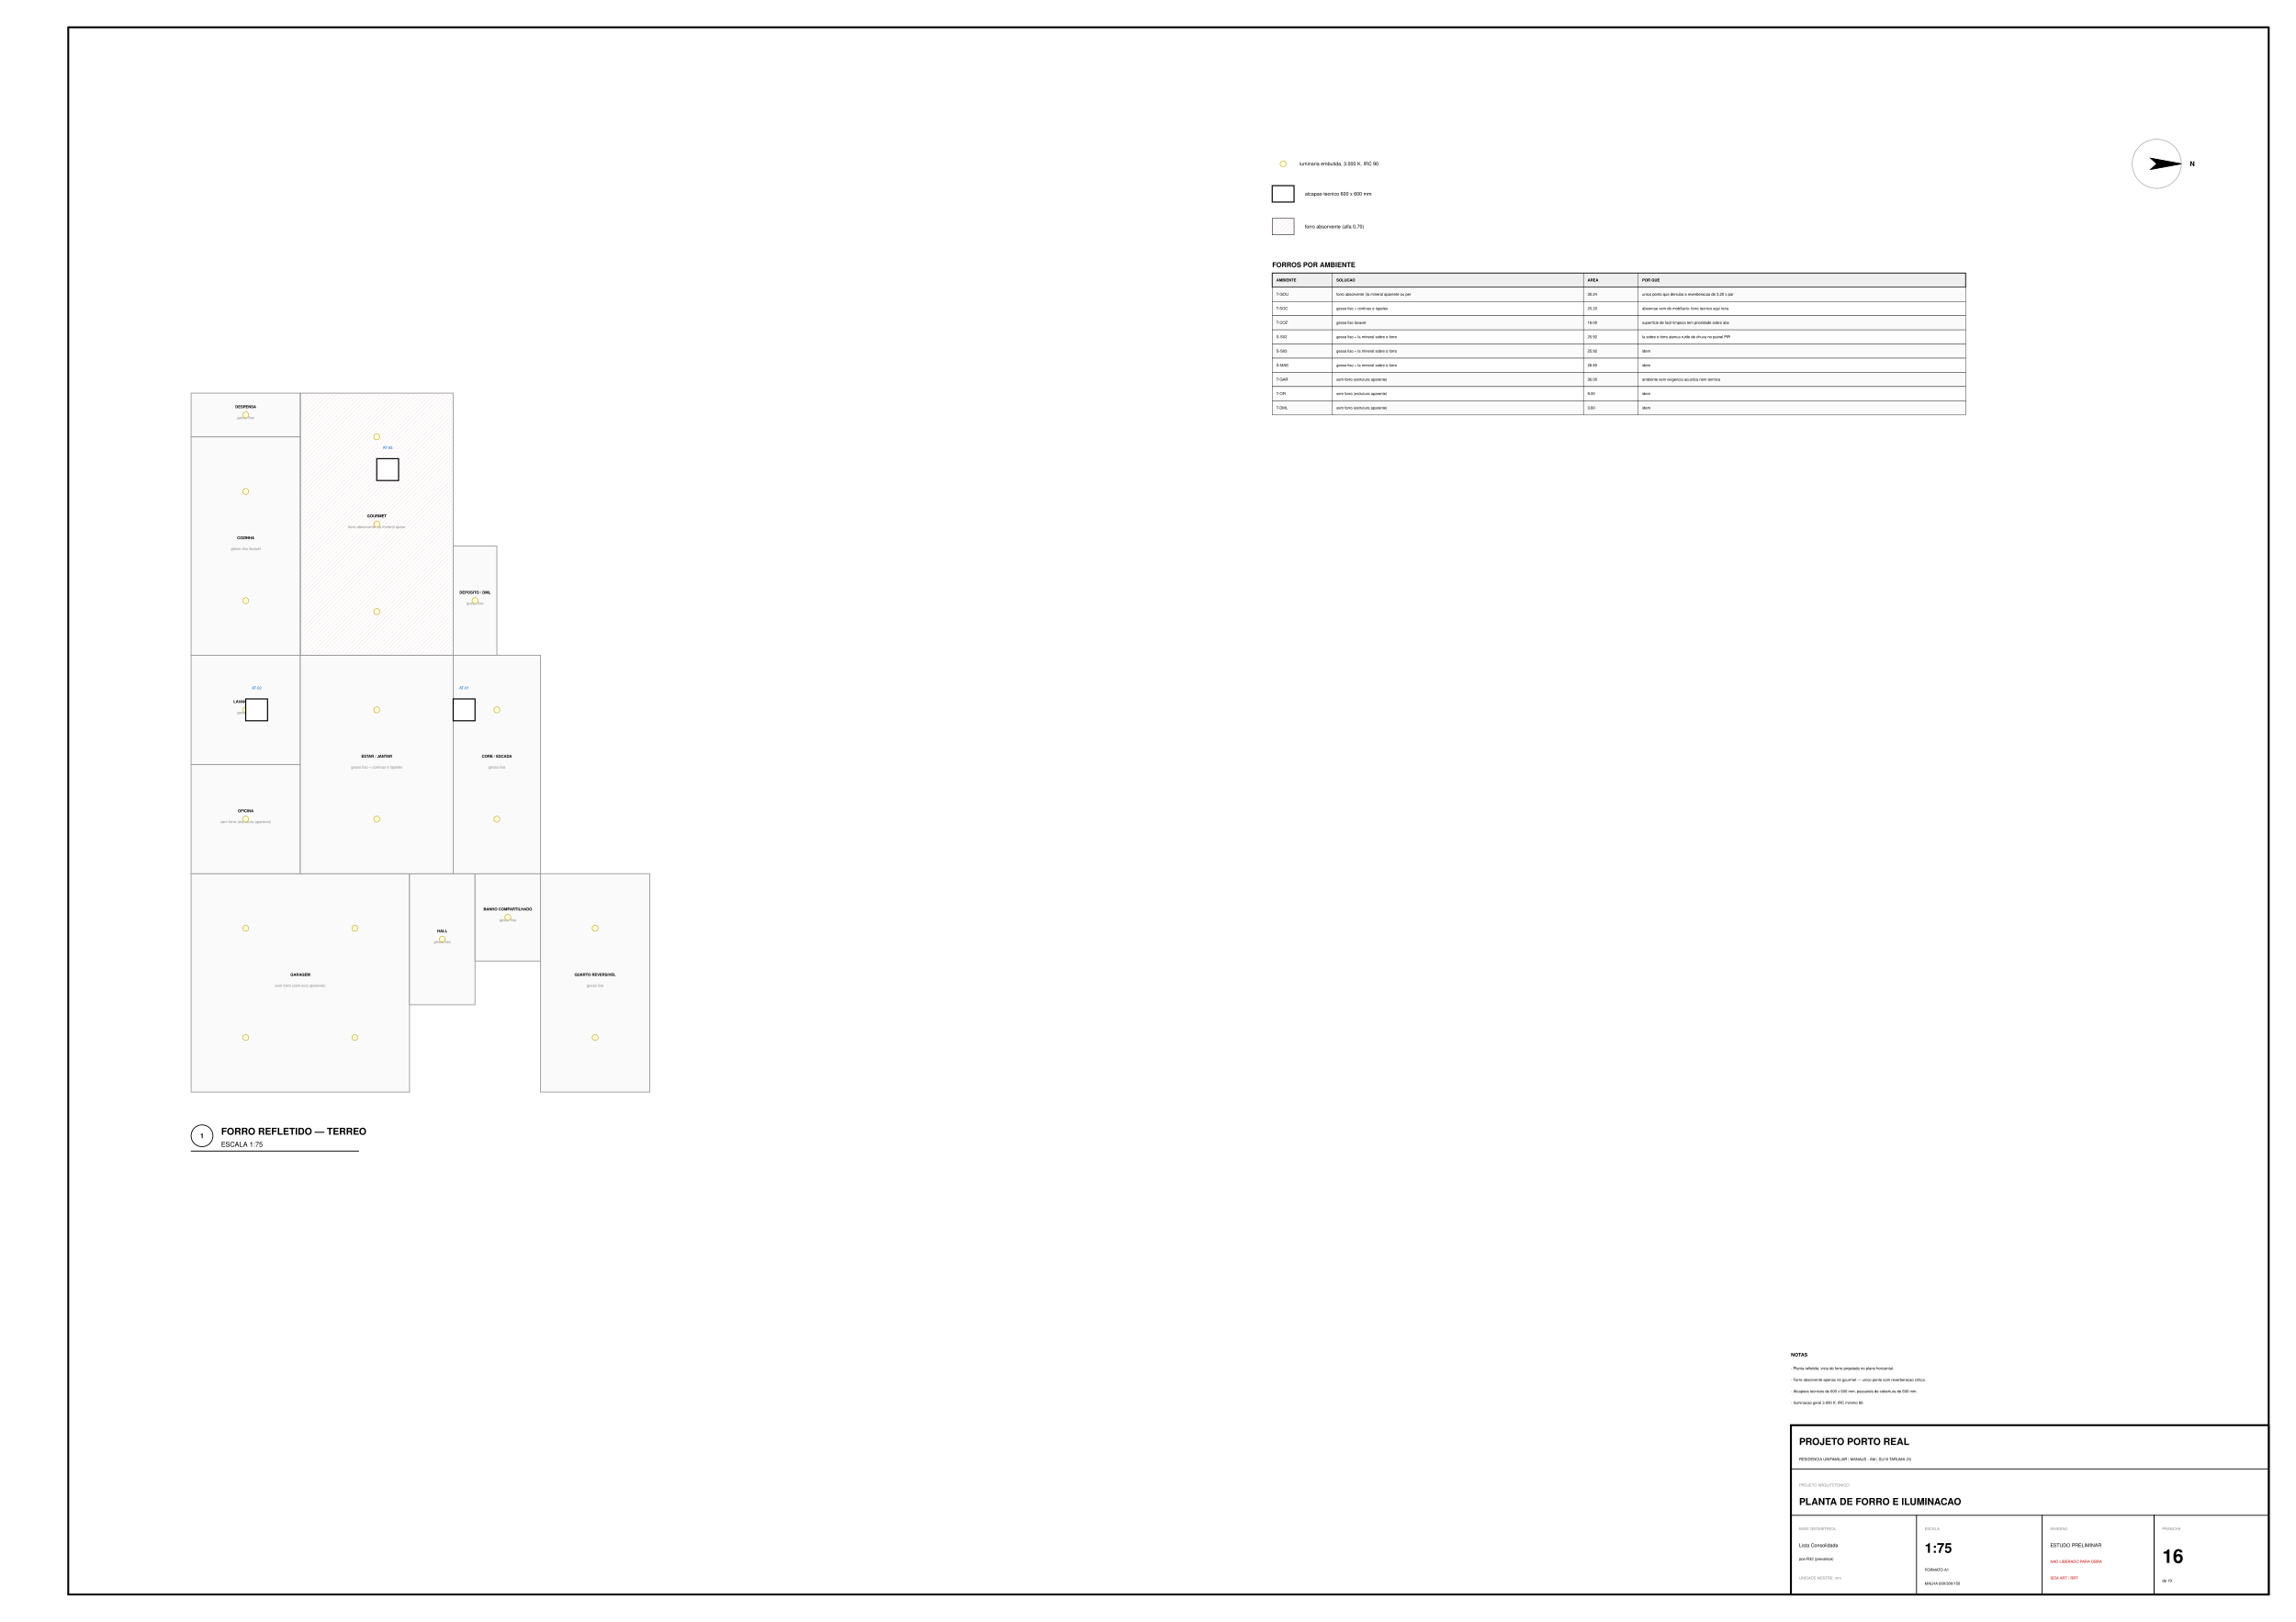
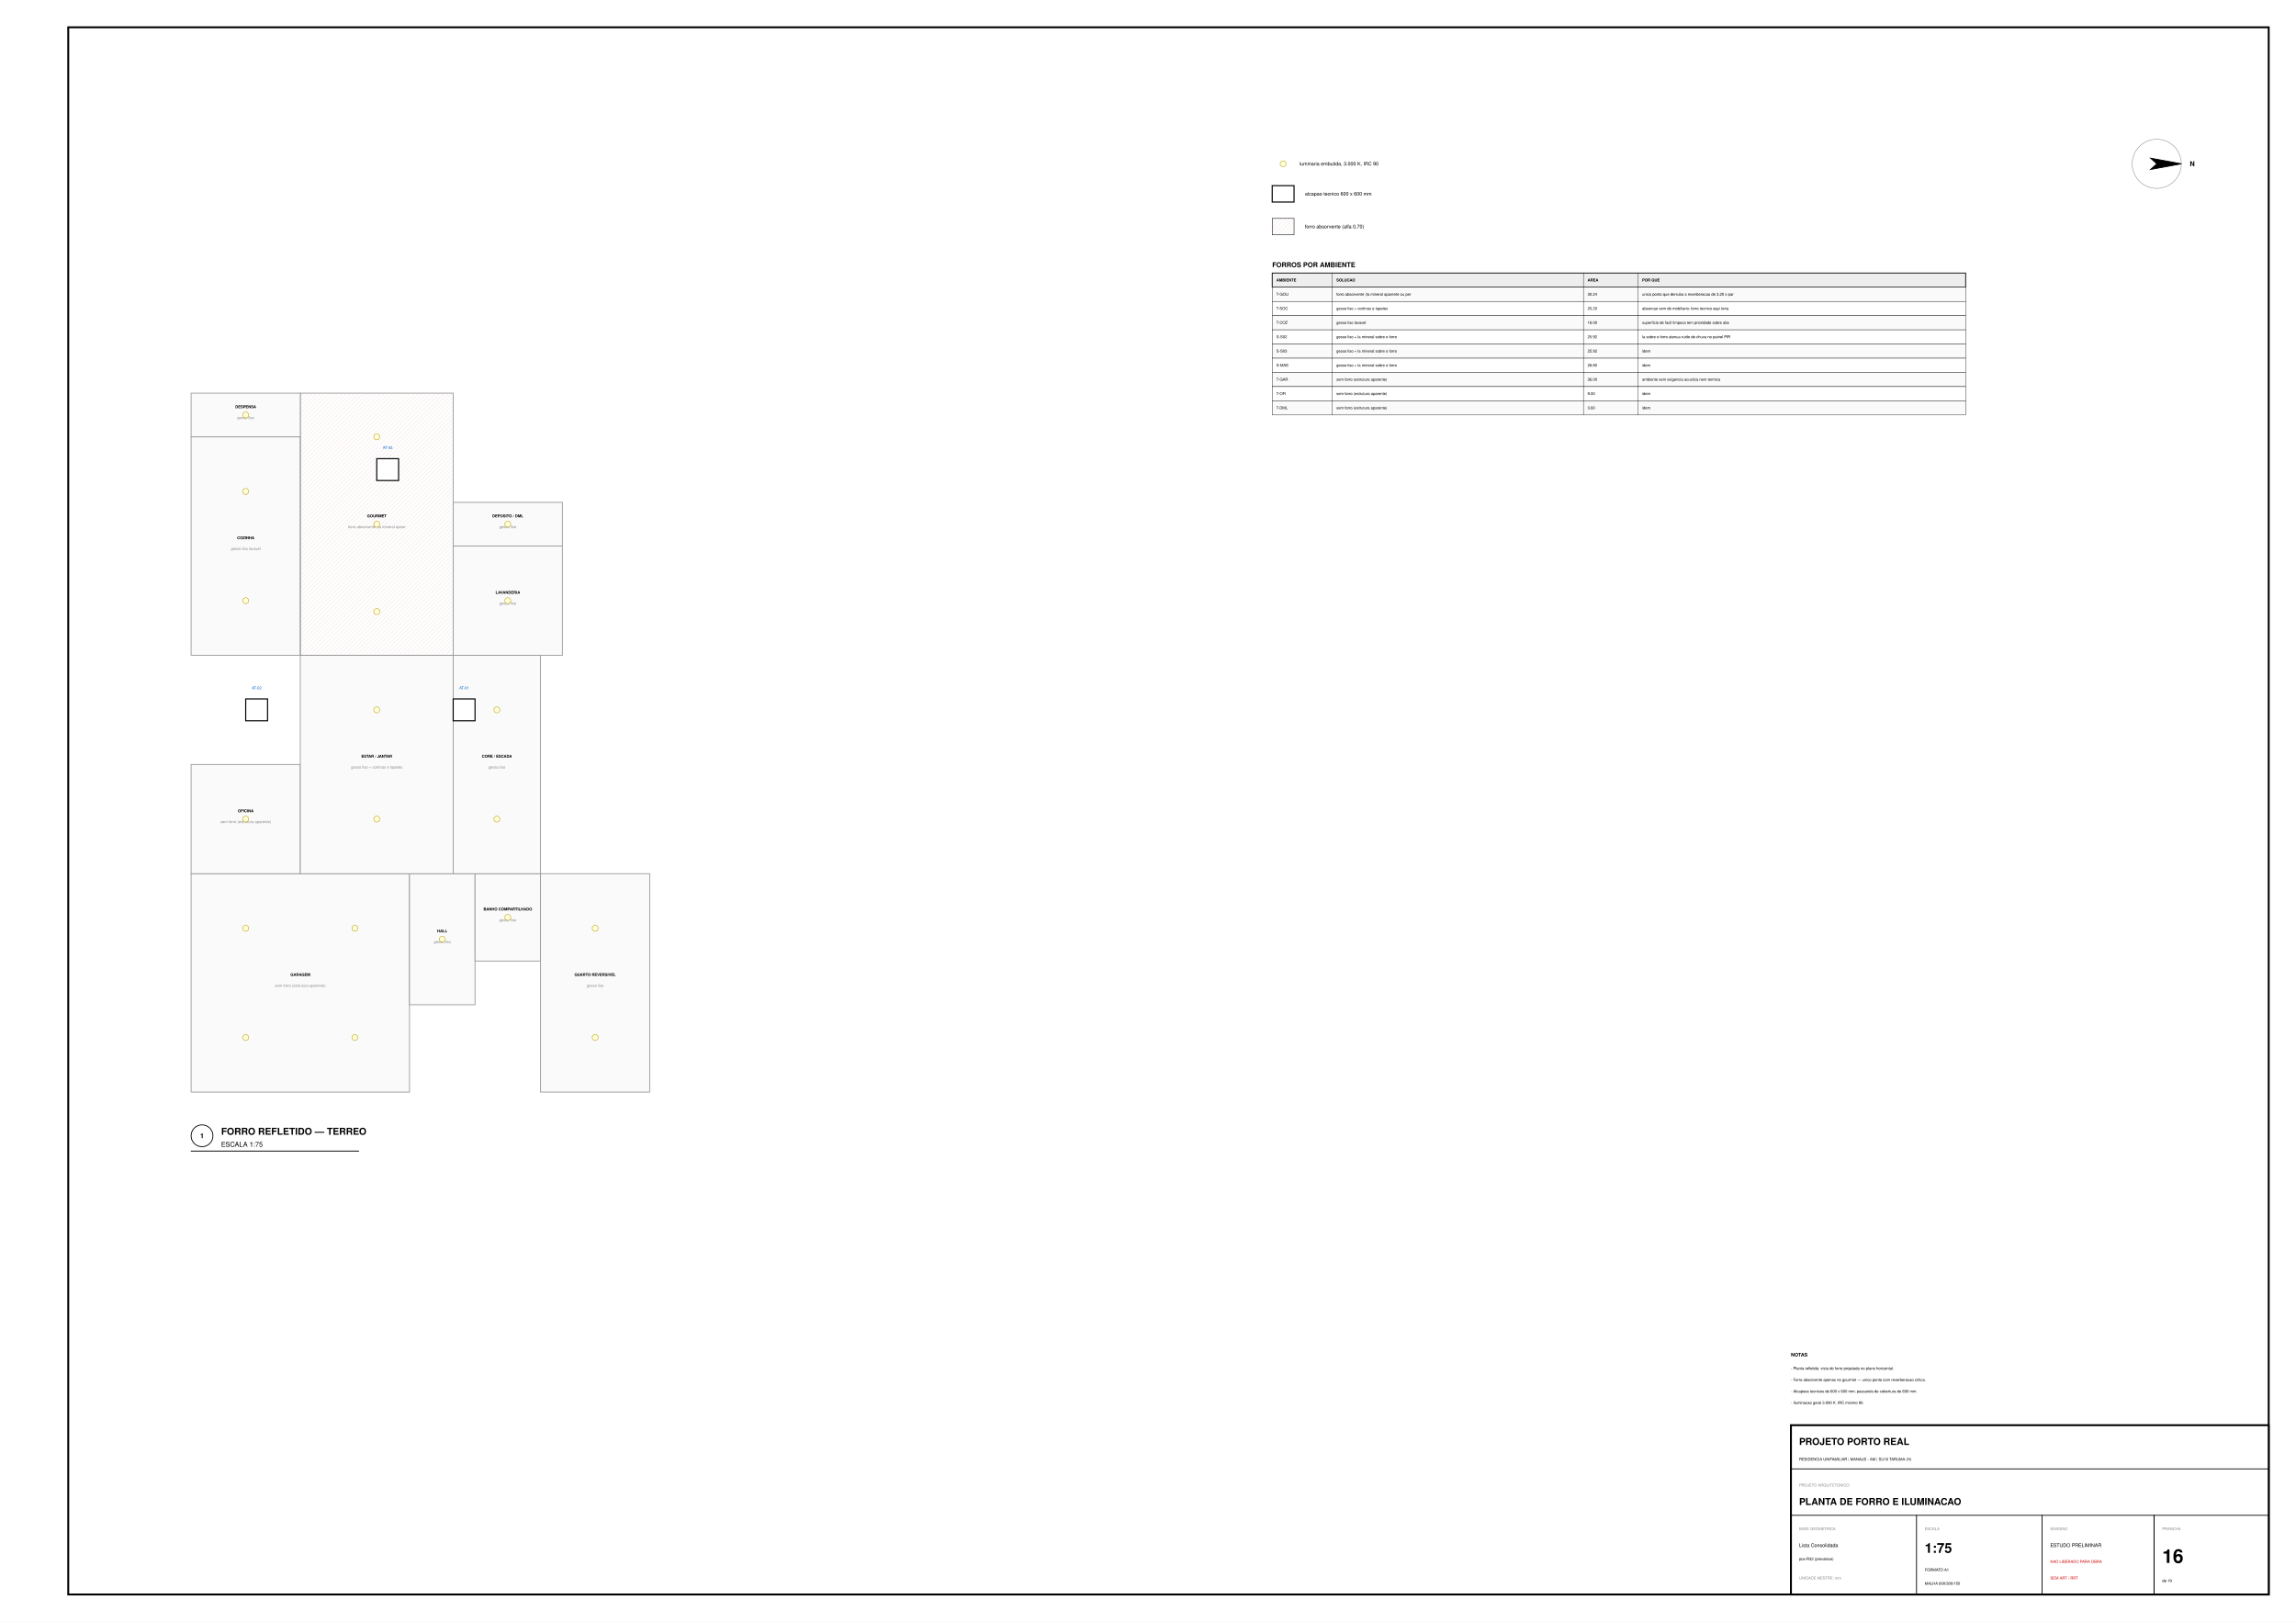
<svg xmlns="http://www.w3.org/2000/svg" version="1.1" width="841mm" height="594mm" viewBox="0 0 841 594">
  <rect width="841" height="594" fill="#ffffff" />
  <defs>
    <pattern id="absorv" patternUnits="userSpaceOnUse" width="1.1" height="1.1" patternTransform="rotate(45)">
      <line x1="0" y1="0" x2="0" y2="1.1" stroke="#c77" stroke-width="0.07" />
    </pattern>
  </defs>
  <rect x="25.0" y="10" width="806.00" height="574.00" fill="none" stroke="#000" stroke-width="0.7" />
  <polygon points="656.000,522.000 831.000,522.000 831.000,584.000 656.000,584.000" stroke="#000000" stroke-width="0.7" fill="#fff" stroke-linejoin="miter" />
  <text x="659.000" y="528.000" font-family="Helvetica, Arial, sans-serif" font-size="3.50" font-weight="bold" fill="#000000" text-anchor="start" dominant-baseline="middle">PROJETO PORTO REAL</text>
  <text x="659.000" y="534.500" font-family="Helvetica, Arial, sans-serif" font-size="1.40" font-weight="normal" fill="#000000" text-anchor="start" dominant-baseline="middle">RESIDENCIA UNIFAMILIAR  |  MANAUS - AM  |  SU16 TARUMA (H)</text>
  <line x1="656.000" y1="538.000" x2="831.000" y2="538.000" stroke="#000000" stroke-width="0.3" fill="none" stroke-linecap="round" />
  <text x="659.000" y="544.000" font-family="Helvetica, Arial, sans-serif" font-size="1.40" font-weight="normal" fill="#8a8a8a" text-anchor="start" dominant-baseline="middle">PROJETO ARQUITETONICO</text>
  <text x="659.000" y="550.000" font-family="Helvetica, Arial, sans-serif" font-size="3.50" font-weight="bold" fill="#000000" text-anchor="start" dominant-baseline="middle">PLANTA DE FORRO E ILUMINACAO</text>
  <line x1="656.000" y1="555.000" x2="831.000" y2="555.000" stroke="#000000" stroke-width="0.3" fill="none" stroke-linecap="round" />
  <line x1="702.000" y1="555.000" x2="702.000" y2="584.000" stroke="#000000" stroke-width="0.3" fill="none" stroke-linecap="round" />
  <line x1="748.000" y1="555.000" x2="748.000" y2="584.000" stroke="#000000" stroke-width="0.3" fill="none" stroke-linecap="round" />
  <line x1="789.000" y1="555.000" x2="789.000" y2="584.000" stroke="#000000" stroke-width="0.3" fill="none" stroke-linecap="round" />
  <line x1="789.000" y1="555.000" x2="789.000" y2="584.000" stroke="#000000" stroke-width="0.3" fill="none" stroke-linecap="round" />
  <text x="659.000" y="560.000" font-family="Helvetica, Arial, sans-serif" font-size="1.40" font-weight="normal" fill="#8a8a8a" text-anchor="start" dominant-baseline="middle">BASE GEOMETRICA</text>
  <text x="659.000" y="566.000" font-family="Helvetica, Arial, sans-serif" font-size="1.80" font-weight="normal" fill="#000000" text-anchor="start" dominant-baseline="middle">Lista Consolidada</text>
  <text x="659.000" y="571.000" font-family="Helvetica, Arial, sans-serif" font-size="1.40" font-weight="normal" fill="#000000" text-anchor="start" dominant-baseline="middle">pos-R32 (prevalece)</text>
  <text x="659.000" y="578.000" font-family="Helvetica, Arial, sans-serif" font-size="1.40" font-weight="normal" fill="#8a8a8a" text-anchor="start" dominant-baseline="middle">UNIDADE MESTRE: mm</text>
  <text x="705.000" y="560.000" font-family="Helvetica, Arial, sans-serif" font-size="1.40" font-weight="normal" fill="#8a8a8a" text-anchor="start" dominant-baseline="middle">ESCALA</text>
  <text x="705.000" y="567.000" font-family="Helvetica, Arial, sans-serif" font-size="5.00" font-weight="bold" fill="#000000" text-anchor="start" dominant-baseline="middle">1:75</text>
  <text x="705.000" y="575.000" font-family="Helvetica, Arial, sans-serif" font-size="1.40" font-weight="normal" fill="#000000" text-anchor="start" dominant-baseline="middle">FORMATO A1</text>
  <text x="705.000" y="580.000" font-family="Helvetica, Arial, sans-serif" font-size="1.40" font-weight="normal" fill="#000000" text-anchor="start" dominant-baseline="middle">MALHA 600/300/150</text>
  <text x="751.000" y="560.000" font-family="Helvetica, Arial, sans-serif" font-size="1.40" font-weight="normal" fill="#8a8a8a" text-anchor="start" dominant-baseline="middle">EMISSAO</text>
  <text x="751.000" y="566.000" font-family="Helvetica, Arial, sans-serif" font-size="1.80" font-weight="normal" fill="#000000" text-anchor="start" dominant-baseline="middle">ESTUDO PRELIMINAR</text>
  <text x="751.000" y="572.000" font-family="Helvetica, Arial, sans-serif" font-size="1.40" font-weight="normal" fill="#c00" text-anchor="start" dominant-baseline="middle">NAO LIBERADO PARA OBRA</text>
  <text x="751.000" y="578.000" font-family="Helvetica, Arial, sans-serif" font-size="1.40" font-weight="normal" fill="#c00" text-anchor="start" dominant-baseline="middle">SEM ART / RRT</text>
  <text x="792.000" y="560.000" font-family="Helvetica, Arial, sans-serif" font-size="1.40" font-weight="normal" fill="#8a8a8a" text-anchor="start" dominant-baseline="middle">PRANCHA</text>
  <text x="792.000" y="570.000" font-family="Helvetica, Arial, sans-serif" font-size="7.00" font-weight="bold" fill="#000000" text-anchor="start" dominant-baseline="middle">16</text>
  <text x="792.000" y="579.000" font-family="Helvetica, Arial, sans-serif" font-size="1.40" font-weight="normal" fill="#000000" text-anchor="start" dominant-baseline="middle">de 19</text>
  <text x="656.000" y="496.200" font-family="Helvetica, Arial, sans-serif" font-size="1.80" font-weight="bold" fill="#000000" text-anchor="start" dominant-baseline="middle">NOTAS</text>
  <text x="656.000" y="501.200" font-family="Helvetica, Arial, sans-serif" font-size="1.40" font-weight="normal" fill="#000000" text-anchor="start" dominant-baseline="middle">- Planta refletida: vista do forro projetada no plano horizontal.</text>
  <text x="656.000" y="505.400" font-family="Helvetica, Arial, sans-serif" font-size="1.40" font-weight="normal" fill="#000000" text-anchor="start" dominant-baseline="middle">- Forro absorvente apenas no gourmet — unico ponto com reverberacao critica.</text>
  <text x="656.000" y="509.600" font-family="Helvetica, Arial, sans-serif" font-size="1.40" font-weight="normal" fill="#000000" text-anchor="start" dominant-baseline="middle">- Alcapoes tecnicos de 600 x 600 mm; passarela de cobertura de 600 mm.</text>
  <text x="656.000" y="513.800" font-family="Helvetica, Arial, sans-serif" font-size="1.40" font-weight="normal" fill="#000000" text-anchor="start" dominant-baseline="middle">- Iluminacao geral 3.000 K, IRC minimo 90.</text>
  <polygon points="70.000,400.000 150.000,400.000 150.000,320.000 70.000,320.000" stroke="#999" stroke-width="0.3" fill="#fafafa" stroke-linejoin="miter" />
  <text x="110.000" y="357.000" font-family="Helvetica, Arial, sans-serif" font-size="1.40" font-weight="bold" fill="#000000" text-anchor="middle" dominant-baseline="middle">GARAGEM</text>
  <text x="110.000" y="361.000" font-family="Helvetica, Arial, sans-serif" font-size="1.40" font-weight="normal" fill="#8a8a8a" text-anchor="middle" dominant-baseline="middle">sem forro (estrutura aparente)</text>
  <circle cx="90.000" cy="380.000" r="1.100" stroke="#b90" stroke-width="0.18" fill="#ffd" />
  <circle cx="90.000" cy="340.000" r="1.100" stroke="#b90" stroke-width="0.18" fill="#ffd" />
  <circle cx="130.000" cy="380.000" r="1.100" stroke="#b90" stroke-width="0.18" fill="#ffd" />
  <circle cx="130.000" cy="340.000" r="1.100" stroke="#b90" stroke-width="0.18" fill="#ffd" />
  <polygon points="150.000,368.000 174.000,368.000 174.000,320.000 150.000,320.000" stroke="#999" stroke-width="0.3" fill="#fafafa" stroke-linejoin="miter" />
  <text x="162.000" y="341.000" font-family="Helvetica, Arial, sans-serif" font-size="1.40" font-weight="bold" fill="#000000" text-anchor="middle" dominant-baseline="middle">HALL</text>
  <text x="162.000" y="345.000" font-family="Helvetica, Arial, sans-serif" font-size="1.40" font-weight="normal" fill="#8a8a8a" text-anchor="middle" dominant-baseline="middle">gesso liso</text>
  <circle cx="162.000" cy="344.000" r="1.100" stroke="#b90" stroke-width="0.18" fill="#ffd" />
  <polygon points="174.000,352.000 198.000,352.000 198.000,320.000 174.000,320.000" stroke="#999" stroke-width="0.3" fill="#fafafa" stroke-linejoin="miter" />
  <text x="186.000" y="333.000" font-family="Helvetica, Arial, sans-serif" font-size="1.40" font-weight="bold" fill="#000000" text-anchor="middle" dominant-baseline="middle">BANHO COMPARTILHADO</text>
  <text x="186.000" y="337.000" font-family="Helvetica, Arial, sans-serif" font-size="1.40" font-weight="normal" fill="#8a8a8a" text-anchor="middle" dominant-baseline="middle">gesso liso</text>
  <circle cx="186.000" cy="336.000" r="1.100" stroke="#b90" stroke-width="0.18" fill="#ffd" />
  <polygon points="198.000,400.000 238.000,400.000 238.000,320.000 198.000,320.000" stroke="#999" stroke-width="0.3" fill="#fafafa" stroke-linejoin="miter" />
  <text x="218.000" y="357.000" font-family="Helvetica, Arial, sans-serif" font-size="1.40" font-weight="bold" fill="#000000" text-anchor="middle" dominant-baseline="middle">QUARTO REVERSIVEL</text>
  <text x="218.000" y="361.000" font-family="Helvetica, Arial, sans-serif" font-size="1.40" font-weight="normal" fill="#8a8a8a" text-anchor="middle" dominant-baseline="middle">gesso liso</text>
  <circle cx="218.000" cy="380.000" r="1.100" stroke="#b90" stroke-width="0.18" fill="#ffd" />
  <circle cx="218.000" cy="340.000" r="1.100" stroke="#b90" stroke-width="0.18" fill="#ffd" />
  <polygon points="70.000,320.000 110.000,320.000 110.000,280.000 70.000,280.000" stroke="#999" stroke-width="0.3" fill="#fafafa" stroke-linejoin="miter" />
  <text x="90.000" y="297.000" font-family="Helvetica, Arial, sans-serif" font-size="1.40" font-weight="bold" fill="#000000" text-anchor="middle" dominant-baseline="middle">OFICINA</text>
  <text x="90.000" y="301.000" font-family="Helvetica, Arial, sans-serif" font-size="1.40" font-weight="normal" fill="#8a8a8a" text-anchor="middle" dominant-baseline="middle">sem forro (estrutura aparente)</text>
  <circle cx="90.000" cy="300.000" r="1.100" stroke="#b90" stroke-width="0.18" fill="#ffd" />
-   <polygon points="70.000,280.000 110.000,280.000 110.000,240.000 70.000,240.000" stroke="#999" stroke-width="0.3" fill="#fafafa" stroke-linejoin="miter" />
-   <text x="90.000" y="257.000" font-family="Helvetica, Arial, sans-serif" font-size="1.40" font-weight="bold" fill="#000000" text-anchor="middle" dominant-baseline="middle">LAVANDERIA</text>
-   <text x="90.000" y="261.000" font-family="Helvetica, Arial, sans-serif" font-size="1.40" font-weight="normal" fill="#8a8a8a" text-anchor="middle" dominant-baseline="middle">gesso liso</text>
-   <circle cx="90.000" cy="260.000" r="1.100" stroke="#b90" stroke-width="0.18" fill="#ffd" />
-   <polygon points="70.000,240.000 110.000,240.000 110.000,160.000 70.000,160.000" stroke="#999" stroke-width="0.3" fill="#fafafa" stroke-linejoin="miter" />
-   <text x="90.000" y="197.000" font-family="Helvetica, Arial, sans-serif" font-size="1.40" font-weight="bold" fill="#000000" text-anchor="middle" dominant-baseline="middle">COZINHA</text>
-   <text x="90.000" y="201.000" font-family="Helvetica, Arial, sans-serif" font-size="1.40" font-weight="normal" fill="#8a8a8a" text-anchor="middle" dominant-baseline="middle">gesso liso lavavel</text>
-   <circle cx="90.000" cy="220.000" r="1.100" stroke="#b90" stroke-width="0.18" fill="#ffd" />
-   <circle cx="90.000" cy="180.000" r="1.100" stroke="#b90" stroke-width="0.18" fill="#ffd" />
-   <polygon points="70.000,160.000 110.000,160.000 110.000,144.000 70.000,144.000" stroke="#999" stroke-width="0.3" fill="#fafafa" stroke-linejoin="miter" />
-   <text x="90.000" y="149.000" font-family="Helvetica, Arial, sans-serif" font-size="1.40" font-weight="bold" fill="#000000" text-anchor="middle" dominant-baseline="middle">DESPENSA</text>
-   <text x="90.000" y="153.000" font-family="Helvetica, Arial, sans-serif" font-size="1.40" font-weight="normal" fill="#8a8a8a" text-anchor="middle" dominant-baseline="middle">gesso liso</text>
-   <circle cx="90.000" cy="152.000" r="1.100" stroke="#b90" stroke-width="0.18" fill="#ffd" />
  <polygon points="110.000,320.000 166.000,320.000 166.000,240.000 110.000,240.000" stroke="#999" stroke-width="0.3" fill="#fafafa" stroke-linejoin="miter" />
  <text x="138.000" y="277.000" font-family="Helvetica, Arial, sans-serif" font-size="1.40" font-weight="bold" fill="#000000" text-anchor="middle" dominant-baseline="middle">ESTAR / JANTAR</text>
  <text x="138.000" y="281.000" font-family="Helvetica, Arial, sans-serif" font-size="1.40" font-weight="normal" fill="#8a8a8a" text-anchor="middle" dominant-baseline="middle">gesso liso + cortinas e tapetes</text>
  <circle cx="138.000" cy="300.000" r="1.100" stroke="#b90" stroke-width="0.18" fill="#ffd" />
  <circle cx="138.000" cy="260.000" r="1.100" stroke="#b90" stroke-width="0.18" fill="#ffd" />
  <polygon points="166.000,320.000 198.000,320.000 198.000,240.000 166.000,240.000" stroke="#999" stroke-width="0.3" fill="#fafafa" stroke-linejoin="miter" />
  <text x="182.000" y="277.000" font-family="Helvetica, Arial, sans-serif" font-size="1.40" font-weight="bold" fill="#000000" text-anchor="middle" dominant-baseline="middle">CORE / ESCADA</text>
  <text x="182.000" y="281.000" font-family="Helvetica, Arial, sans-serif" font-size="1.40" font-weight="normal" fill="#8a8a8a" text-anchor="middle" dominant-baseline="middle">gesso liso</text>
  <circle cx="182.000" cy="300.000" r="1.100" stroke="#b90" stroke-width="0.18" fill="#ffd" />
  <circle cx="182.000" cy="260.000" r="1.100" stroke="#b90" stroke-width="0.18" fill="#ffd" />
+   <polygon points="70.000,240.000 110.000,240.000 110.000,160.000 70.000,160.000" stroke="#999" stroke-width="0.3" fill="#fafafa" stroke-linejoin="miter" />
+   <text x="90.000" y="197.000" font-family="Helvetica, Arial, sans-serif" font-size="1.40" font-weight="bold" fill="#000000" text-anchor="middle" dominant-baseline="middle">COZINHA</text>
+   <text x="90.000" y="201.000" font-family="Helvetica, Arial, sans-serif" font-size="1.40" font-weight="normal" fill="#8a8a8a" text-anchor="middle" dominant-baseline="middle">gesso liso lavavel</text>
+   <circle cx="90.000" cy="220.000" r="1.100" stroke="#b90" stroke-width="0.18" fill="#ffd" />
+   <circle cx="90.000" cy="180.000" r="1.100" stroke="#b90" stroke-width="0.18" fill="#ffd" />
  <polygon points="110.000,240.000 166.000,240.000 166.000,144.000 110.000,144.000" stroke="#999" stroke-width="0.3" fill="url(#absorv)" stroke-linejoin="miter" />
  <text x="138.000" y="189.000" font-family="Helvetica, Arial, sans-serif" font-size="1.40" font-weight="bold" fill="#000000" text-anchor="middle" dominant-baseline="middle">GOURMET</text>
  <text x="138.000" y="193.000" font-family="Helvetica, Arial, sans-serif" font-size="1.40" font-weight="normal" fill="#8a8a8a" text-anchor="middle" dominant-baseline="middle">forro absorvente (la mineral apare</text>
  <circle cx="138.000" cy="224.000" r="1.100" stroke="#b90" stroke-width="0.18" fill="#ffd" />
  <circle cx="138.000" cy="192.000" r="1.100" stroke="#b90" stroke-width="0.18" fill="#ffd" />
  <circle cx="138.000" cy="160.000" r="1.100" stroke="#b90" stroke-width="0.18" fill="#ffd" />
-   <polygon points="166.000,240.000 182.000,240.000 182.000,200.000 166.000,200.000" stroke="#999" stroke-width="0.3" fill="#fafafa" stroke-linejoin="miter" />
-   <text x="174.000" y="217.000" font-family="Helvetica, Arial, sans-serif" font-size="1.40" font-weight="bold" fill="#000000" text-anchor="middle" dominant-baseline="middle">DEPOSITO / DML</text>
-   <text x="174.000" y="221.000" font-family="Helvetica, Arial, sans-serif" font-size="1.40" font-weight="normal" fill="#8a8a8a" text-anchor="middle" dominant-baseline="middle">gesso liso</text>
-   <circle cx="174.000" cy="220.000" r="1.100" stroke="#b90" stroke-width="0.18" fill="#ffd" />
+   <polygon points="70.000,160.000 110.000,160.000 110.000,144.000 70.000,144.000" stroke="#999" stroke-width="0.3" fill="#fafafa" stroke-linejoin="miter" />
+   <text x="90.000" y="149.000" font-family="Helvetica, Arial, sans-serif" font-size="1.40" font-weight="bold" fill="#000000" text-anchor="middle" dominant-baseline="middle">DESPENSA</text>
+   <text x="90.000" y="153.000" font-family="Helvetica, Arial, sans-serif" font-size="1.40" font-weight="normal" fill="#8a8a8a" text-anchor="middle" dominant-baseline="middle">gesso liso</text>
+   <circle cx="90.000" cy="152.000" r="1.100" stroke="#b90" stroke-width="0.18" fill="#ffd" />
+   <polygon points="166.000,240.000 206.000,240.000 206.000,200.000 166.000,200.000" stroke="#999" stroke-width="0.3" fill="#fafafa" stroke-linejoin="miter" />
+   <text x="186.000" y="217.000" font-family="Helvetica, Arial, sans-serif" font-size="1.40" font-weight="bold" fill="#000000" text-anchor="middle" dominant-baseline="middle">LAVANDERIA</text>
+   <text x="186.000" y="221.000" font-family="Helvetica, Arial, sans-serif" font-size="1.40" font-weight="normal" fill="#8a8a8a" text-anchor="middle" dominant-baseline="middle">gesso liso</text>
+   <circle cx="186.000" cy="220.000" r="1.100" stroke="#b90" stroke-width="0.18" fill="#ffd" />
+   <polygon points="166.000,200.000 206.000,200.000 206.000,184.000 166.000,184.000" stroke="#999" stroke-width="0.3" fill="#fafafa" stroke-linejoin="miter" />
+   <text x="186.000" y="189.000" font-family="Helvetica, Arial, sans-serif" font-size="1.40" font-weight="bold" fill="#000000" text-anchor="middle" dominant-baseline="middle">DEPOSITO / DML</text>
+   <text x="186.000" y="193.000" font-family="Helvetica, Arial, sans-serif" font-size="1.40" font-weight="normal" fill="#8a8a8a" text-anchor="middle" dominant-baseline="middle">gesso liso</text>
+   <circle cx="186.000" cy="192.000" r="1.100" stroke="#b90" stroke-width="0.18" fill="#ffd" />
  <polygon points="166.000,264.000 174.000,264.000 174.000,256.000 166.000,256.000" stroke="#000000" stroke-width="0.4" fill="#fff" stroke-linejoin="miter" />
  <text x="170.000" y="252.000" font-family="Helvetica, Arial, sans-serif" font-size="1.40" font-weight="normal" fill="#06c" text-anchor="middle" dominant-baseline="middle">AT-01</text>
  <polygon points="90.000,264.000 98.000,264.000 98.000,256.000 90.000,256.000" stroke="#000000" stroke-width="0.4" fill="#fff" stroke-linejoin="miter" />
  <text x="94.000" y="252.000" font-family="Helvetica, Arial, sans-serif" font-size="1.40" font-weight="normal" fill="#06c" text-anchor="middle" dominant-baseline="middle">AT-02</text>
  <polygon points="138.000,176.000 146.000,176.000 146.000,168.000 138.000,168.000" stroke="#000000" stroke-width="0.4" fill="#fff" stroke-linejoin="miter" />
  <text x="142.000" y="164.000" font-family="Helvetica, Arial, sans-serif" font-size="1.40" font-weight="normal" fill="#06c" text-anchor="middle" dominant-baseline="middle">AT-03</text>
  <circle cx="470.000" cy="60.000" r="1.100" stroke="#b90" stroke-width="0.18" fill="#ffd" />
  <text x="476.000" y="60.000" font-family="Helvetica, Arial, sans-serif" font-size="1.80" font-weight="normal" fill="#000000" text-anchor="start" dominant-baseline="middle">luminaria embutida, 3.000 K, IRC 90</text>
  <polygon points="466.000,68.000 474.000,68.000 474.000,74.000 466.000,74.000" stroke="#000000" stroke-width="0.4" fill="#fff" stroke-linejoin="miter" />
  <text x="478.000" y="71.000" font-family="Helvetica, Arial, sans-serif" font-size="1.80" font-weight="normal" fill="#000000" text-anchor="start" dominant-baseline="middle">alcapao tecnico 600 x 600 mm</text>
  <polygon points="466.000,80.000 474.000,80.000 474.000,86.000 466.000,86.000" stroke="#000000" stroke-width="0.18" fill="url(#absorv)" stroke-linejoin="miter" />
  <text x="478.000" y="83.000" font-family="Helvetica, Arial, sans-serif" font-size="1.80" font-weight="normal" fill="#000000" text-anchor="start" dominant-baseline="middle">forro absorvente (alfa 0,70)</text>
  <text x="466.000" y="97.000" font-family="Helvetica, Arial, sans-serif" font-size="2.50" font-weight="bold" fill="#000000" text-anchor="start" dominant-baseline="middle">FORROS POR AMBIENTE</text>
  <polygon points="466.000,100.000 720.000,100.000 720.000,105.200 466.000,105.200" stroke="#000000" stroke-width="0.3" fill="#eee" stroke-linejoin="miter" />
  <text x="467.500" y="102.600" font-family="Helvetica, Arial, sans-serif" font-size="1.40" font-weight="bold" fill="#000000" text-anchor="start" dominant-baseline="middle">AMBIENTE</text>
  <text x="489.500" y="102.600" font-family="Helvetica, Arial, sans-serif" font-size="1.40" font-weight="bold" fill="#000000" text-anchor="start" dominant-baseline="middle">SOLUCAO</text>
  <text x="581.500" y="102.600" font-family="Helvetica, Arial, sans-serif" font-size="1.40" font-weight="bold" fill="#000000" text-anchor="start" dominant-baseline="middle">AREA</text>
  <text x="601.500" y="102.600" font-family="Helvetica, Arial, sans-serif" font-size="1.40" font-weight="bold" fill="#000000" text-anchor="start" dominant-baseline="middle">POR QUE</text>
  <polygon points="466.000,105.200 720.000,105.200 720.000,110.400 466.000,110.400" stroke="#000000" stroke-width="0.13" fill="#fafafa" stroke-linejoin="miter" />
  <text x="467.500" y="107.800" font-family="Helvetica, Arial, sans-serif" font-size="1.40" font-weight="normal" fill="#000000" text-anchor="start" dominant-baseline="middle">T-GOU</text>
  <text x="489.500" y="107.800" font-family="Helvetica, Arial, sans-serif" font-size="1.40" font-weight="normal" fill="#000000" text-anchor="start" dominant-baseline="middle">forro absorvente (la mineral aparente ou per</text>
  <text x="581.500" y="107.800" font-family="Helvetica, Arial, sans-serif" font-size="1.40" font-weight="normal" fill="#000000" text-anchor="start" dominant-baseline="middle">30.24</text>
  <text x="601.500" y="107.800" font-family="Helvetica, Arial, sans-serif" font-size="1.40" font-weight="normal" fill="#000000" text-anchor="start" dominant-baseline="middle">unico ponto que derruba a reverberacao de 3,20 s par</text>
  <polygon points="466.000,110.400 720.000,110.400 720.000,115.600 466.000,115.600" stroke="#000000" stroke-width="0.13" fill="#fff" stroke-linejoin="miter" />
  <text x="467.500" y="113.000" font-family="Helvetica, Arial, sans-serif" font-size="1.40" font-weight="normal" fill="#000000" text-anchor="start" dominant-baseline="middle">T-SOC</text>
  <text x="489.500" y="113.000" font-family="Helvetica, Arial, sans-serif" font-size="1.40" font-weight="normal" fill="#000000" text-anchor="start" dominant-baseline="middle">gesso liso + cortinas e tapetes</text>
  <text x="581.500" y="113.000" font-family="Helvetica, Arial, sans-serif" font-size="1.40" font-weight="normal" fill="#000000" text-anchor="start" dominant-baseline="middle">25.20</text>
  <text x="601.500" y="113.000" font-family="Helvetica, Arial, sans-serif" font-size="1.40" font-weight="normal" fill="#000000" text-anchor="start" dominant-baseline="middle">absorcao vem do mobiliario; forro tecnico aqui teria</text>
  <polygon points="466.000,115.600 720.000,115.600 720.000,120.800 466.000,120.800" stroke="#000000" stroke-width="0.13" fill="#fafafa" stroke-linejoin="miter" />
  <text x="467.500" y="118.200" font-family="Helvetica, Arial, sans-serif" font-size="1.40" font-weight="normal" fill="#000000" text-anchor="start" dominant-baseline="middle">T-COZ</text>
  <text x="489.500" y="118.200" font-family="Helvetica, Arial, sans-serif" font-size="1.40" font-weight="normal" fill="#000000" text-anchor="start" dominant-baseline="middle">gesso liso lavavel</text>
  <text x="581.500" y="118.200" font-family="Helvetica, Arial, sans-serif" font-size="1.40" font-weight="normal" fill="#000000" text-anchor="start" dominant-baseline="middle">18.00</text>
  <text x="601.500" y="118.200" font-family="Helvetica, Arial, sans-serif" font-size="1.40" font-weight="normal" fill="#000000" text-anchor="start" dominant-baseline="middle">superficie de facil limpeza tem prioridade sobre abs</text>
  <polygon points="466.000,120.800 720.000,120.800 720.000,126.000 466.000,126.000" stroke="#000000" stroke-width="0.13" fill="#fff" stroke-linejoin="miter" />
  <text x="467.500" y="123.400" font-family="Helvetica, Arial, sans-serif" font-size="1.40" font-weight="normal" fill="#000000" text-anchor="start" dominant-baseline="middle">S-S02</text>
  <text x="489.500" y="123.400" font-family="Helvetica, Arial, sans-serif" font-size="1.40" font-weight="normal" fill="#000000" text-anchor="start" dominant-baseline="middle">gesso liso + la mineral sobre o forro</text>
  <text x="581.500" y="123.400" font-family="Helvetica, Arial, sans-serif" font-size="1.40" font-weight="normal" fill="#000000" text-anchor="start" dominant-baseline="middle">25.92</text>
  <text x="601.500" y="123.400" font-family="Helvetica, Arial, sans-serif" font-size="1.40" font-weight="normal" fill="#000000" text-anchor="start" dominant-baseline="middle">la sobre o forro atenua ruido de chuva no painel PIR</text>
  <polygon points="466.000,126.000 720.000,126.000 720.000,131.200 466.000,131.200" stroke="#000000" stroke-width="0.13" fill="#fafafa" stroke-linejoin="miter" />
  <text x="467.500" y="128.600" font-family="Helvetica, Arial, sans-serif" font-size="1.40" font-weight="normal" fill="#000000" text-anchor="start" dominant-baseline="middle">S-S03</text>
  <text x="489.500" y="128.600" font-family="Helvetica, Arial, sans-serif" font-size="1.40" font-weight="normal" fill="#000000" text-anchor="start" dominant-baseline="middle">gesso liso + la mineral sobre o forro</text>
  <text x="581.500" y="128.600" font-family="Helvetica, Arial, sans-serif" font-size="1.40" font-weight="normal" fill="#000000" text-anchor="start" dominant-baseline="middle">25.92</text>
  <text x="601.500" y="128.600" font-family="Helvetica, Arial, sans-serif" font-size="1.40" font-weight="normal" fill="#000000" text-anchor="start" dominant-baseline="middle">idem</text>
  <polygon points="466.000,131.200 720.000,131.200 720.000,136.400 466.000,136.400" stroke="#000000" stroke-width="0.13" fill="#fff" stroke-linejoin="miter" />
  <text x="467.500" y="133.800" font-family="Helvetica, Arial, sans-serif" font-size="1.40" font-weight="normal" fill="#000000" text-anchor="start" dominant-baseline="middle">S-MAS</text>
  <text x="489.500" y="133.800" font-family="Helvetica, Arial, sans-serif" font-size="1.40" font-weight="normal" fill="#000000" text-anchor="start" dominant-baseline="middle">gesso liso + la mineral sobre o forro</text>
  <text x="581.500" y="133.800" font-family="Helvetica, Arial, sans-serif" font-size="1.40" font-weight="normal" fill="#000000" text-anchor="start" dominant-baseline="middle">28.80</text>
  <text x="601.500" y="133.800" font-family="Helvetica, Arial, sans-serif" font-size="1.40" font-weight="normal" fill="#000000" text-anchor="start" dominant-baseline="middle">idem</text>
  <polygon points="466.000,136.400 720.000,136.400 720.000,141.600 466.000,141.600" stroke="#000000" stroke-width="0.13" fill="#fafafa" stroke-linejoin="miter" />
  <text x="467.500" y="139.000" font-family="Helvetica, Arial, sans-serif" font-size="1.40" font-weight="normal" fill="#000000" text-anchor="start" dominant-baseline="middle">T-GAR</text>
  <text x="489.500" y="139.000" font-family="Helvetica, Arial, sans-serif" font-size="1.40" font-weight="normal" fill="#000000" text-anchor="start" dominant-baseline="middle">sem forro (estrutura aparente)</text>
  <text x="581.500" y="139.000" font-family="Helvetica, Arial, sans-serif" font-size="1.40" font-weight="normal" fill="#000000" text-anchor="start" dominant-baseline="middle">36.00</text>
  <text x="601.500" y="139.000" font-family="Helvetica, Arial, sans-serif" font-size="1.40" font-weight="normal" fill="#000000" text-anchor="start" dominant-baseline="middle">ambiente sem exigencia acustica nem termica</text>
  <polygon points="466.000,141.600 720.000,141.600 720.000,146.800 466.000,146.800" stroke="#000000" stroke-width="0.13" fill="#fff" stroke-linejoin="miter" />
  <text x="467.500" y="144.200" font-family="Helvetica, Arial, sans-serif" font-size="1.40" font-weight="normal" fill="#000000" text-anchor="start" dominant-baseline="middle">T-OFI</text>
  <text x="489.500" y="144.200" font-family="Helvetica, Arial, sans-serif" font-size="1.40" font-weight="normal" fill="#000000" text-anchor="start" dominant-baseline="middle">sem forro (estrutura aparente)</text>
  <text x="581.500" y="144.200" font-family="Helvetica, Arial, sans-serif" font-size="1.40" font-weight="normal" fill="#000000" text-anchor="start" dominant-baseline="middle">9.00</text>
  <text x="601.500" y="144.200" font-family="Helvetica, Arial, sans-serif" font-size="1.40" font-weight="normal" fill="#000000" text-anchor="start" dominant-baseline="middle">idem</text>
  <polygon points="466.000,146.800 720.000,146.800 720.000,152.000 466.000,152.000" stroke="#000000" stroke-width="0.13" fill="#fafafa" stroke-linejoin="miter" />
  <text x="467.500" y="149.400" font-family="Helvetica, Arial, sans-serif" font-size="1.40" font-weight="normal" fill="#000000" text-anchor="start" dominant-baseline="middle">T-DML</text>
  <text x="489.500" y="149.400" font-family="Helvetica, Arial, sans-serif" font-size="1.40" font-weight="normal" fill="#000000" text-anchor="start" dominant-baseline="middle">sem forro (estrutura aparente)</text>
  <text x="581.500" y="149.400" font-family="Helvetica, Arial, sans-serif" font-size="1.40" font-weight="normal" fill="#000000" text-anchor="start" dominant-baseline="middle">3.60</text>
  <text x="601.500" y="149.400" font-family="Helvetica, Arial, sans-serif" font-size="1.40" font-weight="normal" fill="#000000" text-anchor="start" dominant-baseline="middle">idem</text>
  <line x1="488.000" y1="100.000" x2="488.000" y2="152.000" stroke="#000000" stroke-width="0.13" fill="none" stroke-linecap="round" />
  <line x1="580.000" y1="100.000" x2="580.000" y2="152.000" stroke="#000000" stroke-width="0.13" fill="none" stroke-linecap="round" />
  <line x1="600.000" y1="100.000" x2="600.000" y2="152.000" stroke="#000000" stroke-width="0.13" fill="none" stroke-linecap="round" />
  <circle cx="790.000" cy="60.000" r="9.000" stroke="#8a8a8a" stroke-width="0.18" fill="none" />
  <polygon points="799.000,60.000 787.744,62.067 790.000,60.000 787.744,57.933" stroke="#000000" stroke-width="0.3" fill="#000" stroke-linejoin="miter" />
  <text x="803.000" y="60.000" font-family="Helvetica, Arial, sans-serif" font-size="2.50" font-weight="bold" fill="#000000" text-anchor="middle" dominant-baseline="middle">N</text>
  <circle cx="74.000" cy="416.000" r="4.000" stroke="#000000" stroke-width="0.3" fill="none" />
  <text x="74.000" y="416.000" font-family="Helvetica, Arial, sans-serif" font-size="2.50" font-weight="bold" fill="#000000" text-anchor="middle" dominant-baseline="middle">1</text>
  <text x="81.000" y="414.400" font-family="Helvetica, Arial, sans-serif" font-size="3.50" font-weight="bold" fill="#000000" text-anchor="start" dominant-baseline="middle">FORRO REFLETIDO — TERREO</text>
  <text x="81.000" y="419.200" font-family="Helvetica, Arial, sans-serif" font-size="2.50" font-weight="normal" fill="#000000" text-anchor="start" dominant-baseline="middle">ESCALA 1:75</text>
  <line x1="70.000" y1="421.600" x2="131.400" y2="421.600" stroke="#000000" stroke-width="0.3" fill="none" stroke-linecap="round" />
</svg>
